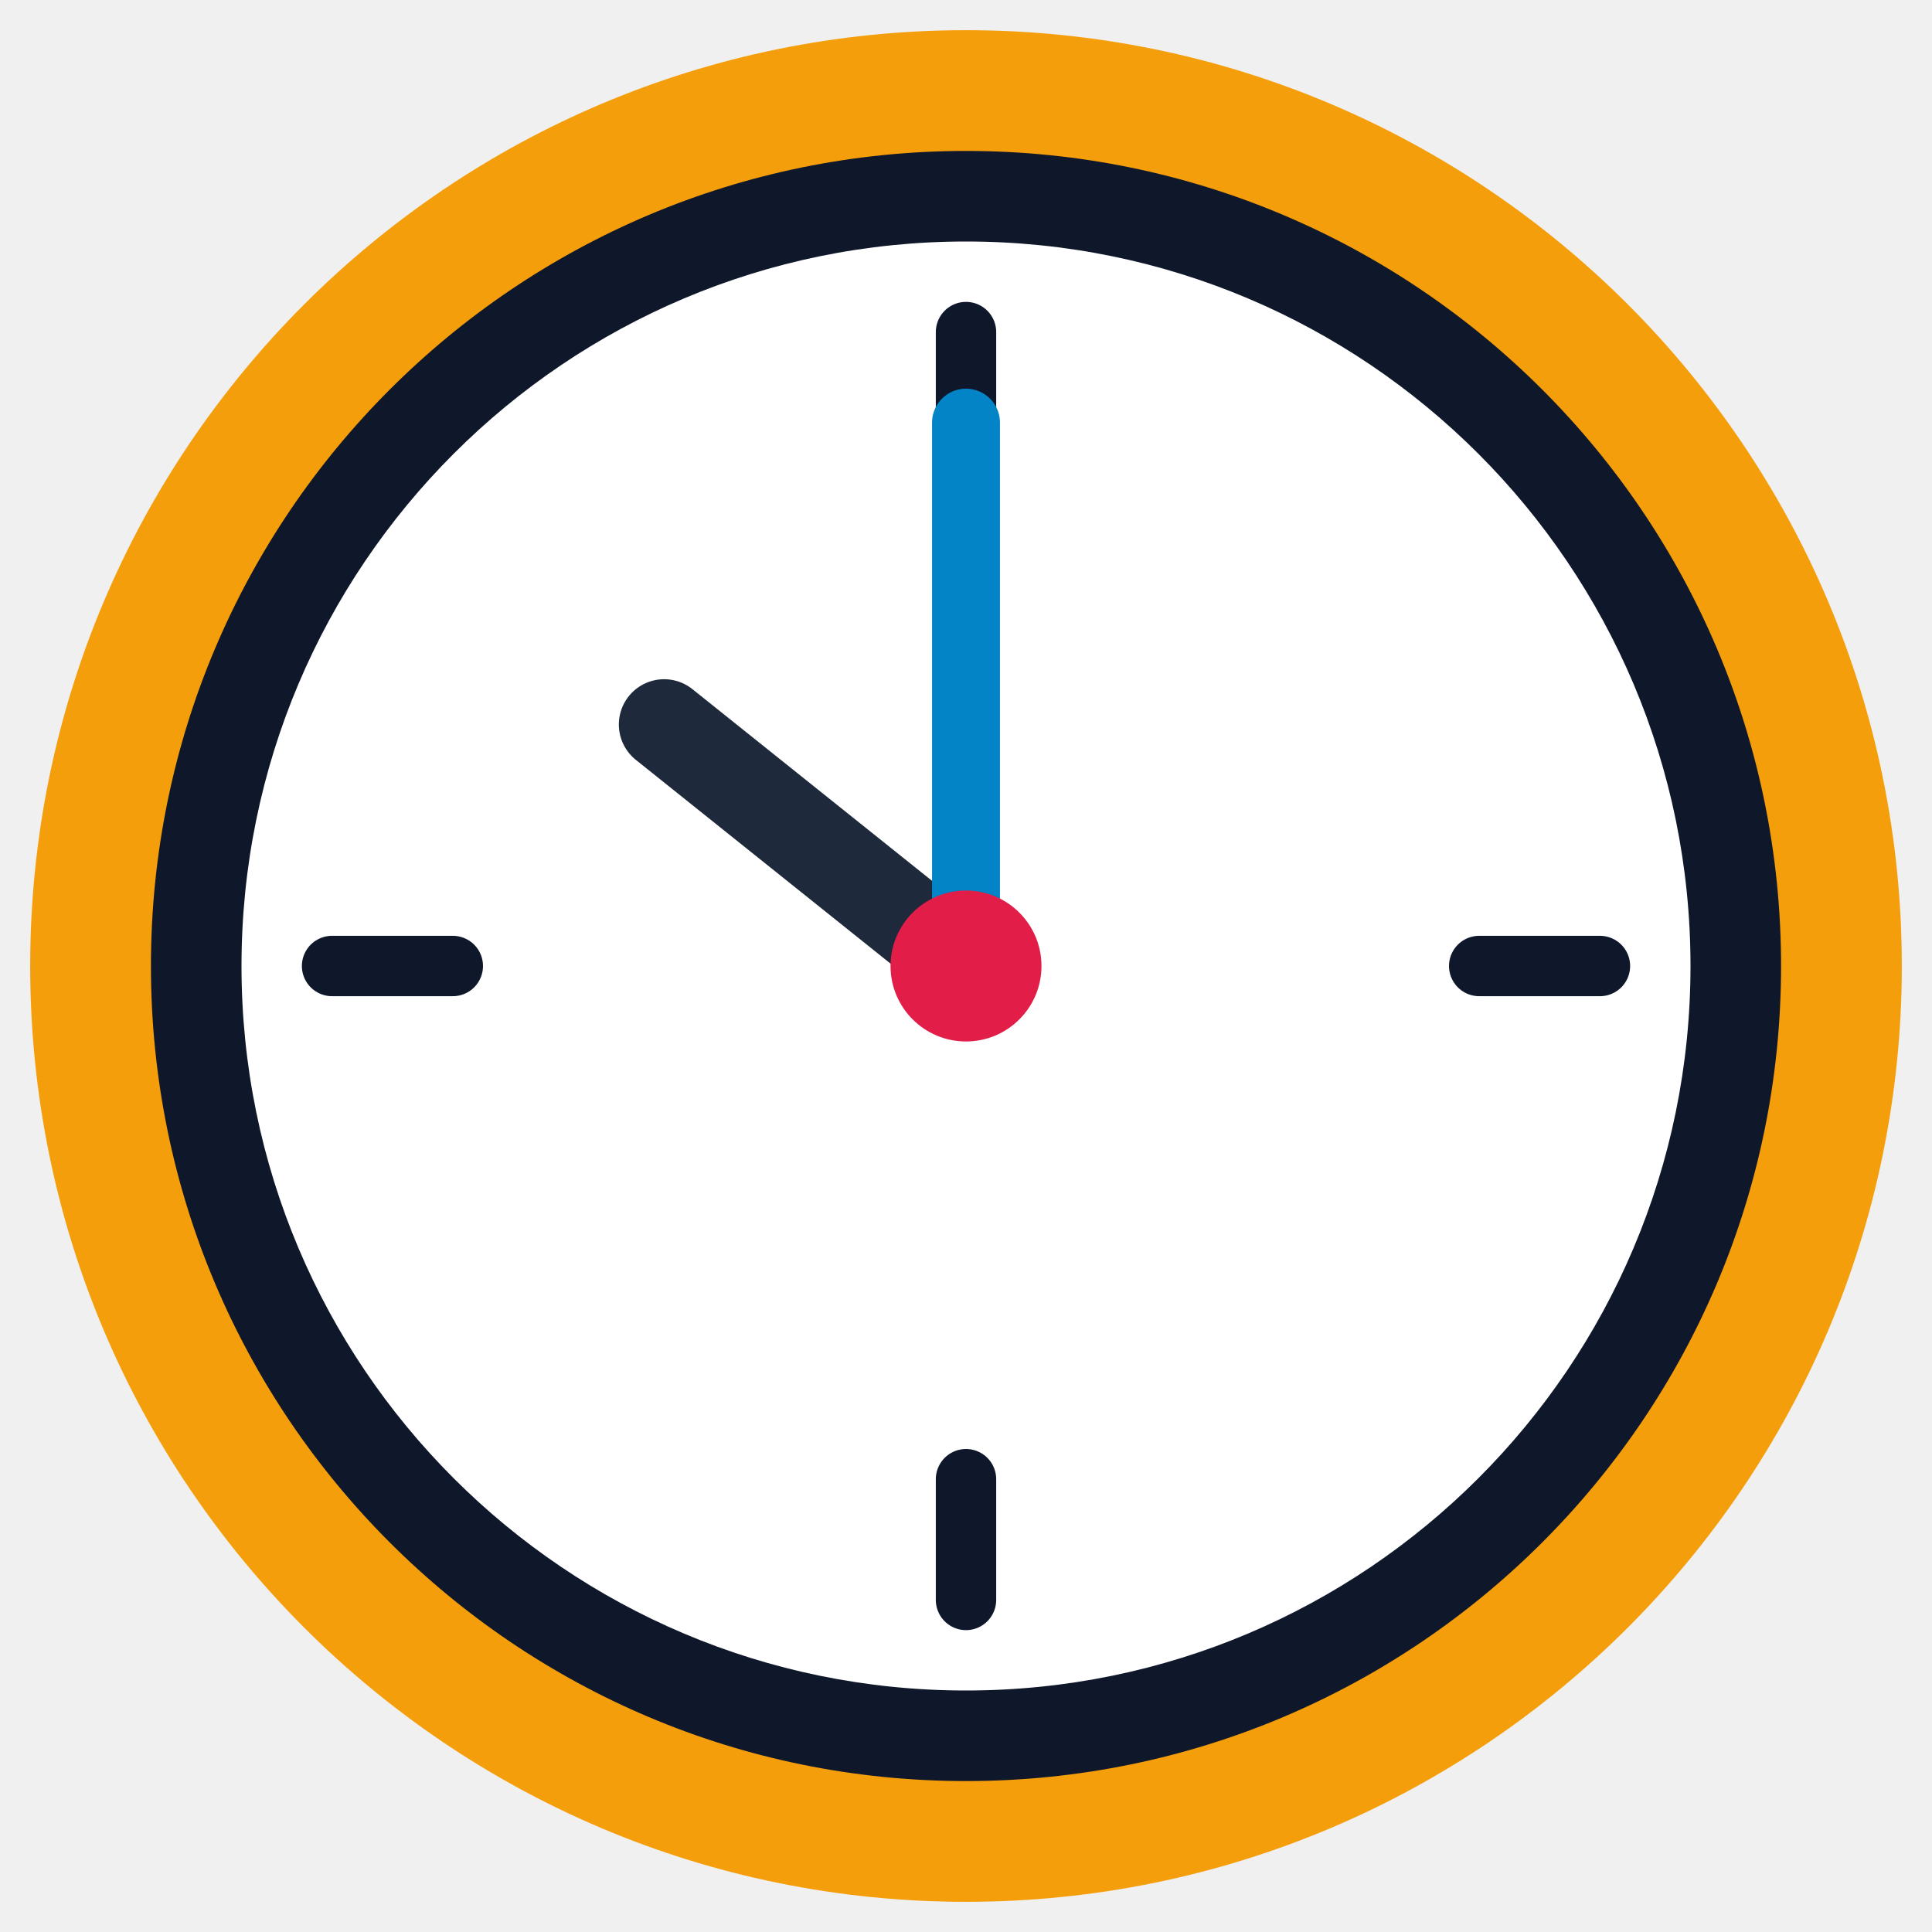
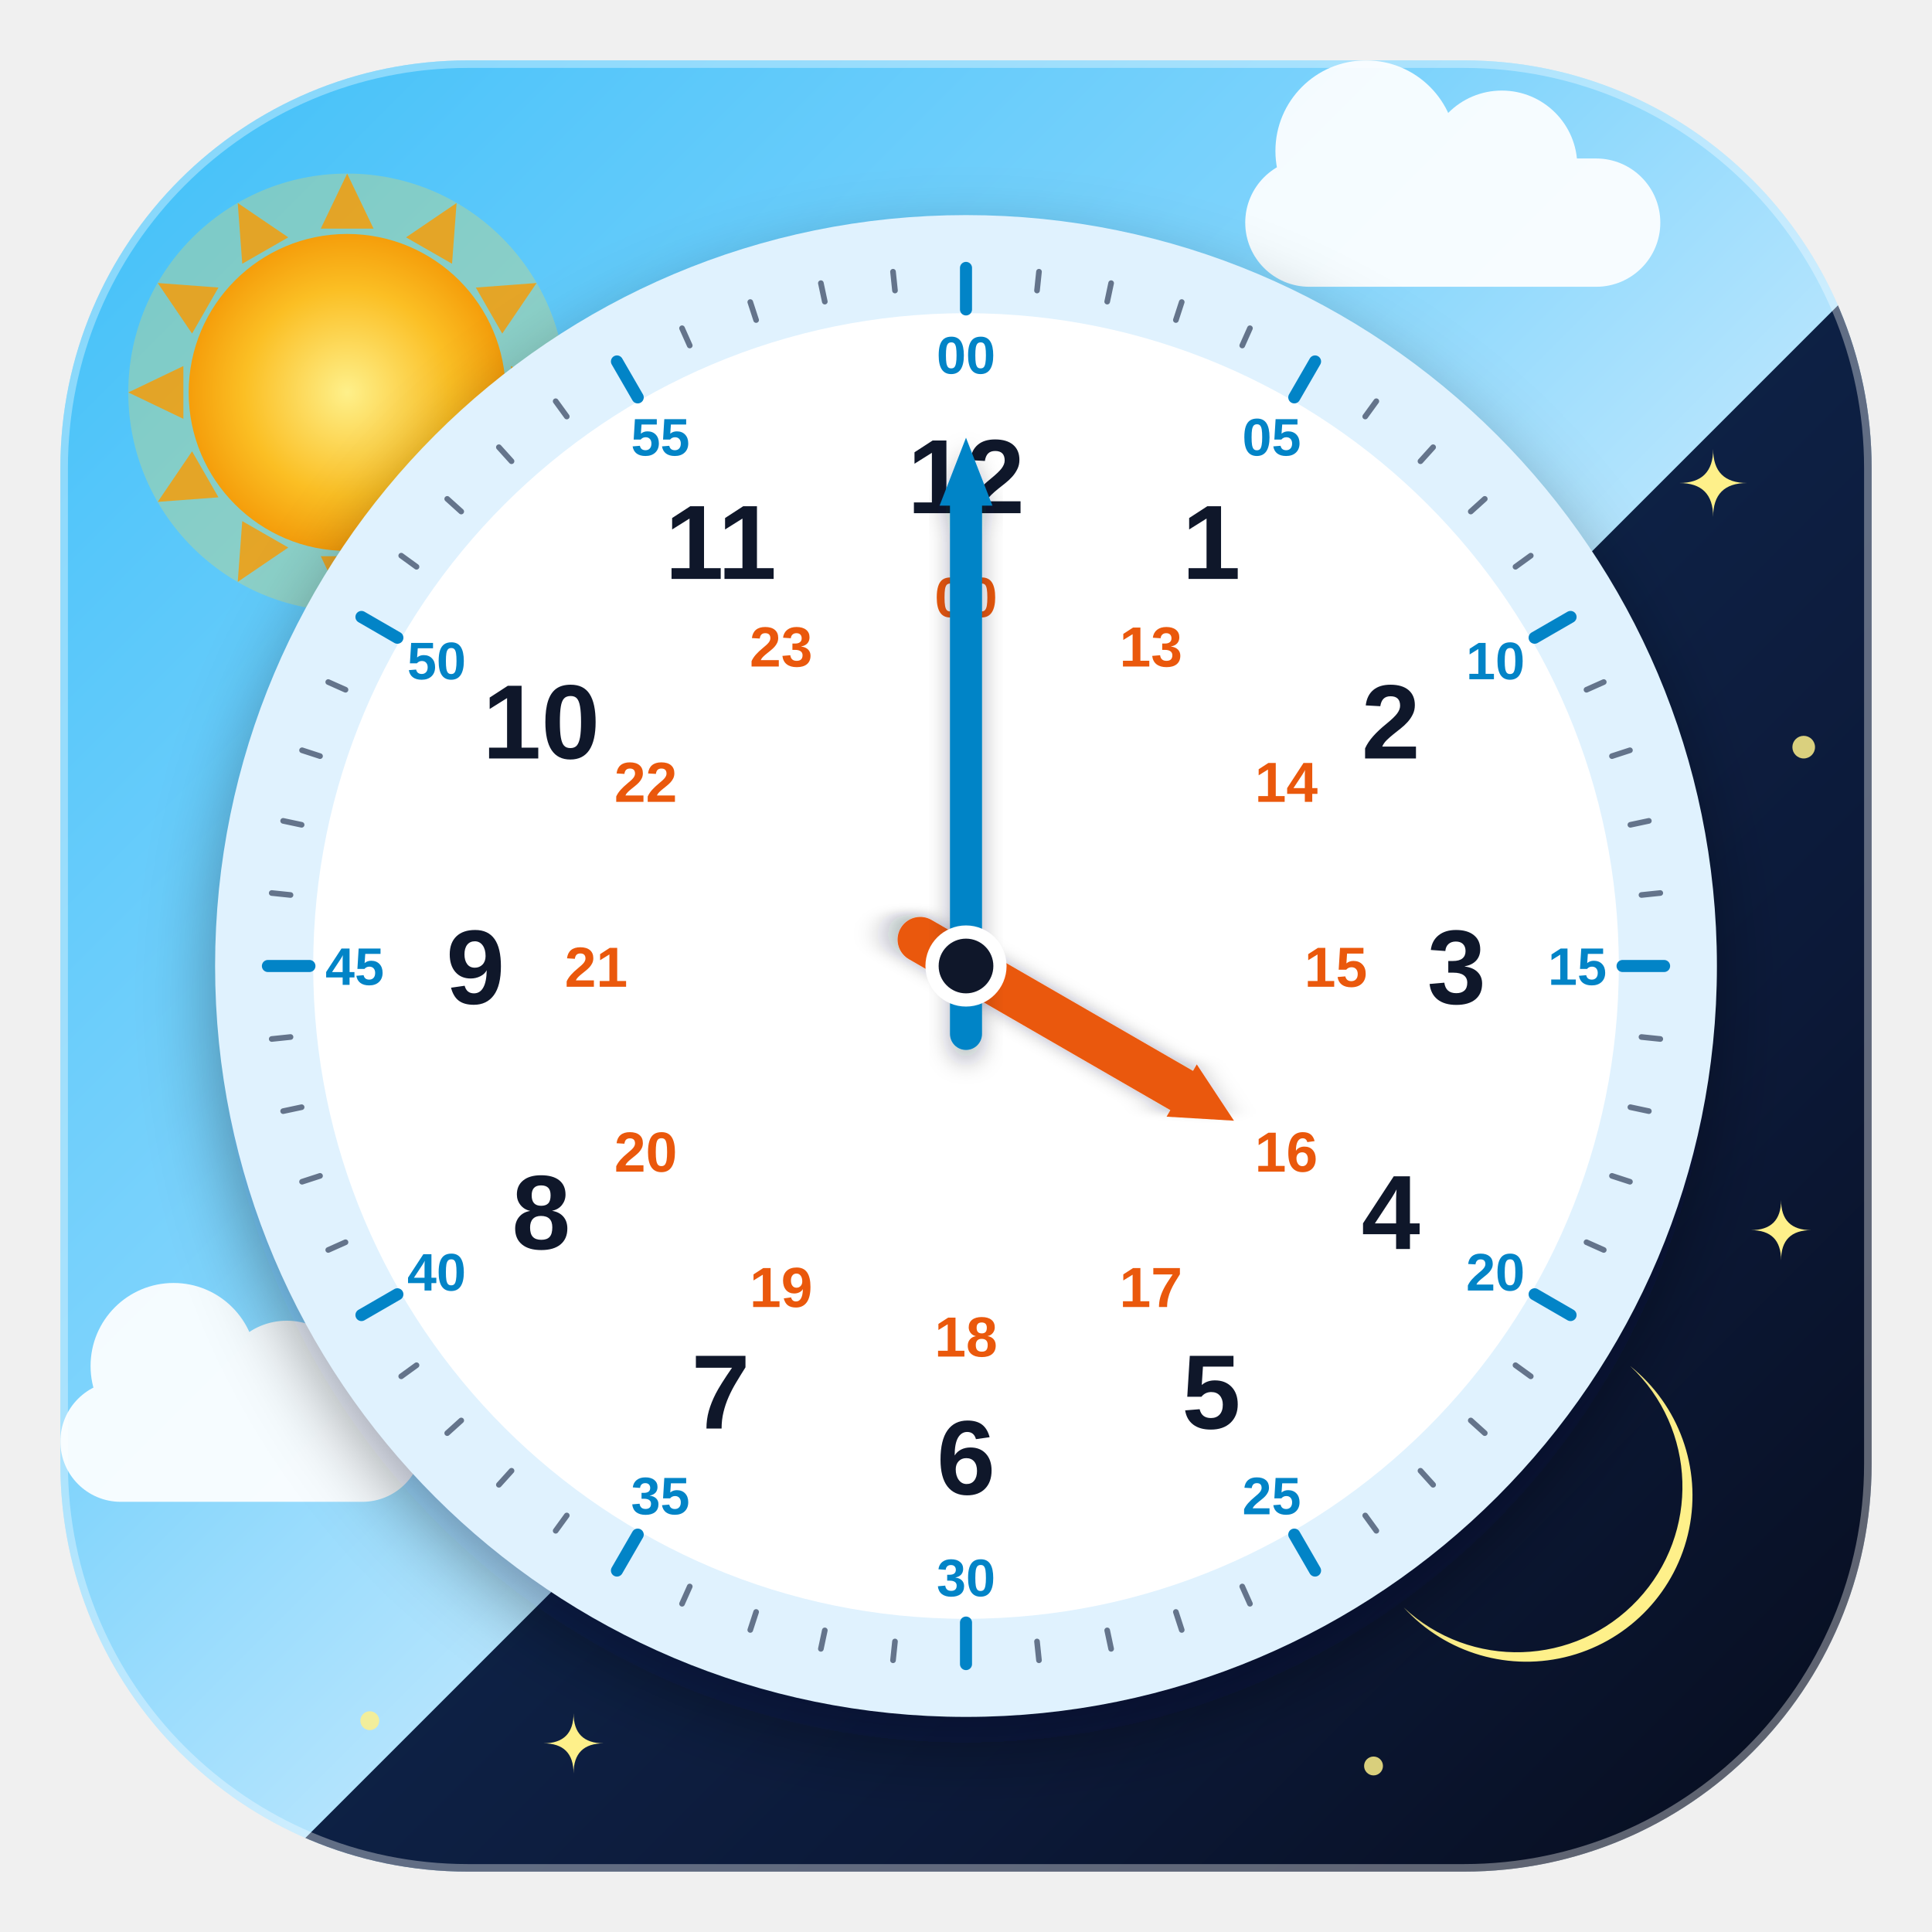
- <svg xmlns="http://www.w3.org/2000/svg" viewBox="0 0 128 128">
-   <circle cx="64" cy="64" r="58" fill="#0f172a" stroke="#f59e0b" stroke-width="8" />
-   <circle cx="64" cy="64" r="48" fill="#ffffff" />
-   <line x1="64" y1="22" x2="64" y2="30" stroke="#0f172a" stroke-width="4" stroke-linecap="round" />
-   <line x1="106" y1="64" x2="98" y2="64" stroke="#0f172a" stroke-width="4" stroke-linecap="round" />
-   <line x1="64" y1="106" x2="64" y2="98" stroke="#0f172a" stroke-width="4" stroke-linecap="round" />
-   <line x1="22" y1="64" x2="30" y2="64" stroke="#0f172a" stroke-width="4" stroke-linecap="round" />
-   <line x1="64" y1="64" x2="44" y2="48" stroke="#1e293b" stroke-width="6" stroke-linecap="round" />
-   <line x1="64" y1="64" x2="64" y2="28" stroke="#0284c7" stroke-width="4.5" stroke-linecap="round" />
-   <circle cx="64" cy="64" r="5" fill="#e11d48" />
+ <svg xmlns="http://www.w3.org/2000/svg" viewBox="0 0 512 512" width="512" height="512">
+   <defs>
+     <clipPath id="squircle">
+       <rect x="16" y="16" width="480" height="480" rx="108" ry="108" />
+     </clipPath>
+     <linearGradient id="daySky" x1="0%" y1="0%" x2="70%" y2="70%">
+       <stop offset="0%" stop-color="#38bdf8" />
+       <stop offset="55%" stop-color="#7dd3fc" />
+       <stop offset="100%" stop-color="#e0f2fe" />
+     </linearGradient>
+     <linearGradient id="nightSky" x1="30%" y1="30%" x2="100%" y2="100%">
+       <stop offset="0%" stop-color="#0f2952" />
+       <stop offset="55%" stop-color="#0c1938" />
+       <stop offset="100%" stop-color="#060b19" />
+     </linearGradient>
+     <radialGradient id="sunGrad" cx="50%" cy="50%" r="50%">
+       <stop offset="0%" stop-color="#fef08a" />
+       <stop offset="65%" stop-color="#fbbf24" />
+       <stop offset="100%" stop-color="#f59e0b" />
+     </radialGradient>
+     <linearGradient id="bezelGrad" x1="0%" y1="0%" x2="100%" y2="100%">
+       <stop offset="0%" stop-color="#0284c7" />
+       <stop offset="100%" stop-color="#0369a1" />
+     </linearGradient>
+     <filter id="dropShadow" x="-15%" y="-15%" width="130%" height="130%">
+       <feDropShadow dx="0" dy="8" stdDeviation="10" flood-color="#020617" flood-opacity="0.38" />
+     </filter>
+     <filter id="handShadow" x="-20%" y="-20%" width="140%" height="140%">
+       <feDropShadow dx="0" dy="3" stdDeviation="3" flood-color="#0f172a" flood-opacity="0.32" />
+     </filter>
+   </defs>
+   <g clip-path="url(#squircle)">
+     <rect x="0" y="0" width="512" height="512" fill="url(#daySky)" />
+     <polygon points="512,56 512,512 56,512" fill="url(#nightSky)" />
+     <circle cx="92" cy="104" r="58" fill="#fde047" opacity="0.28" />
+     <polygon points="135.4,97.0 150.0,104.0 135.4,111.0" fill="#f59e0b" opacity="0.85" />
+     <polygon points="133.1,119.6 142.2,133.0 126.1,131.8" fill="#f59e0b" opacity="0.85" />
+     <polygon points="119.8,138.1 121.0,154.2 107.6,145.1" fill="#f59e0b" opacity="0.85" />
+     <polygon points="99.0,147.4 92.0,162.0 85.0,147.4" fill="#f59e0b" opacity="0.85" />
+     <polygon points="76.4,145.1 63.0,154.2 64.2,138.1" fill="#f59e0b" opacity="0.85" />
+     <polygon points="57.9,131.8 41.8,133.0 50.9,119.6" fill="#f59e0b" opacity="0.85" />
+     <polygon points="48.6,111.0 34.0,104.0 48.6,97.0" fill="#f59e0b" opacity="0.85" />
+     <polygon points="50.9,88.4 41.8,75.0 57.9,76.2" fill="#f59e0b" opacity="0.85" />
+     <polygon points="64.2,69.9 63.0,53.8 76.4,62.9" fill="#f59e0b" opacity="0.85" />
+     <polygon points="85.0,60.6 92.0,46.0 99.0,60.6" fill="#f59e0b" opacity="0.85" />
+     <polygon points="107.6,62.9 121.0,53.8 119.8,69.9" fill="#f59e0b" opacity="0.85" />
+     <polygon points="126.1,76.2 142.2,75.0 133.1,88.4" fill="#f59e0b" opacity="0.85" />
+     <circle cx="92" cy="104" r="42" fill="url(#sunGrad)" />
+     <g fill="#ffffff" opacity="0.92">
+       <rect x="330" y="42" width="110" height="34" rx="17" />
+       <circle cx="362" cy="40" r="24" />
+       <circle cx="398" cy="44" r="20" />
+       <rect x="16" y="366" width="96" height="32" rx="16" />
+       <circle cx="46" cy="362" r="22" />
+       <circle cx="76" cy="368" r="18" />
+     </g>
+     <path d="M 432 362 A 44 44 0 1 1 372 426 A 35 35 0 1 0 432 362 Z" fill="#fef08a" />
+     <path d="M 454 119 Q 454 128 463 128 Q 454 128 454 137 Q 454 128 445 128 Q 454 128 454 119 Z" fill="#fef08a" />
+     <path d="M 472 318 Q 472 326 480 326 Q 472 326 472 334 Q 472 326 464 326 Q 472 326 472 318 Z" fill="#fef08a" />
+     <path d="M 152 454 Q 152 462 160 462 Q 152 462 152 470 Q 152 462 144 462 Q 152 462 152 454 Z" fill="#fef08a" />
+     <circle cx="478" cy="198" r="3" fill="#fef08a" opacity="0.85" />
+     <circle cx="364" cy="468" r="2.5" fill="#fef08a" opacity="0.85" />
+     <circle cx="98" cy="456" r="2.5" fill="#fef08a" opacity="0.85" />
+     <circle cx="256" cy="256" r="192" fill="#ffffff" stroke="url(#bezelGrad)" stroke-width="12.0" filter="url(#dropShadow)" />
+     <circle cx="256" cy="256" r="186.0" fill="none" stroke="#e0f2fe" stroke-width="26.0" />
+     <line x1="256.00" y1="82.00" x2="256.00" y2="71.00" stroke="#0284c7" stroke-width="3.20" stroke-linecap="round" />
+     <line x1="274.82" y1="76.99" x2="275.34" y2="72.01" stroke="#64748b" stroke-width="1.50" stroke-linecap="round" />
+     <line x1="293.42" y1="79.93" x2="294.46" y2="75.04" stroke="#64748b" stroke-width="1.50" stroke-linecap="round" />
+     <line x1="311.62" y1="84.81" x2="313.17" y2="80.05" stroke="#64748b" stroke-width="1.50" stroke-linecap="round" />
+     <line x1="329.21" y1="91.56" x2="331.25" y2="86.99" stroke="#64748b" stroke-width="1.50" stroke-linecap="round" />
+     <line x1="343.00" y1="105.31" x2="348.50" y2="95.79" stroke="#0284c7" stroke-width="3.20" stroke-linecap="round" />
+     <line x1="361.80" y1="110.38" x2="364.74" y2="106.33" stroke="#64748b" stroke-width="1.50" stroke-linecap="round" />
+     <line x1="376.44" y1="122.23" x2="379.79" y2="118.52" stroke="#64748b" stroke-width="1.50" stroke-linecap="round" />
+     <line x1="389.77" y1="135.56" x2="393.48" y2="132.21" stroke="#64748b" stroke-width="1.50" stroke-linecap="round" />
+     <line x1="401.62" y1="150.20" x2="405.67" y2="147.26" stroke="#64748b" stroke-width="1.50" stroke-linecap="round" />
+     <line x1="406.69" y1="169.00" x2="416.21" y2="163.50" stroke="#0284c7" stroke-width="3.20" stroke-linecap="round" />
+     <line x1="420.44" y1="182.79" x2="425.01" y2="180.75" stroke="#64748b" stroke-width="1.50" stroke-linecap="round" />
+     <line x1="427.19" y1="200.38" x2="431.95" y2="198.83" stroke="#64748b" stroke-width="1.50" stroke-linecap="round" />
+     <line x1="432.07" y1="218.58" x2="436.96" y2="217.54" stroke="#64748b" stroke-width="1.50" stroke-linecap="round" />
+     <line x1="435.01" y1="237.18" x2="439.99" y2="236.66" stroke="#64748b" stroke-width="1.50" stroke-linecap="round" />
+     <line x1="430.00" y1="256.00" x2="441.00" y2="256.00" stroke="#0284c7" stroke-width="3.20" stroke-linecap="round" />
+     <line x1="435.01" y1="274.82" x2="439.99" y2="275.34" stroke="#64748b" stroke-width="1.50" stroke-linecap="round" />
+     <line x1="432.07" y1="293.42" x2="436.96" y2="294.46" stroke="#64748b" stroke-width="1.50" stroke-linecap="round" />
+     <line x1="427.19" y1="311.62" x2="431.95" y2="313.17" stroke="#64748b" stroke-width="1.50" stroke-linecap="round" />
+     <line x1="420.44" y1="329.21" x2="425.01" y2="331.25" stroke="#64748b" stroke-width="1.50" stroke-linecap="round" />
+     <line x1="406.69" y1="343.00" x2="416.21" y2="348.50" stroke="#0284c7" stroke-width="3.20" stroke-linecap="round" />
+     <line x1="401.62" y1="361.80" x2="405.67" y2="364.74" stroke="#64748b" stroke-width="1.50" stroke-linecap="round" />
+     <line x1="389.77" y1="376.44" x2="393.48" y2="379.79" stroke="#64748b" stroke-width="1.50" stroke-linecap="round" />
+     <line x1="376.44" y1="389.77" x2="379.79" y2="393.48" stroke="#64748b" stroke-width="1.50" stroke-linecap="round" />
+     <line x1="361.80" y1="401.62" x2="364.74" y2="405.67" stroke="#64748b" stroke-width="1.50" stroke-linecap="round" />
+     <line x1="343.00" y1="406.69" x2="348.50" y2="416.21" stroke="#0284c7" stroke-width="3.20" stroke-linecap="round" />
+     <line x1="329.21" y1="420.44" x2="331.25" y2="425.01" stroke="#64748b" stroke-width="1.50" stroke-linecap="round" />
+     <line x1="311.62" y1="427.19" x2="313.17" y2="431.95" stroke="#64748b" stroke-width="1.50" stroke-linecap="round" />
+     <line x1="293.42" y1="432.07" x2="294.46" y2="436.96" stroke="#64748b" stroke-width="1.50" stroke-linecap="round" />
+     <line x1="274.82" y1="435.01" x2="275.34" y2="439.99" stroke="#64748b" stroke-width="1.50" stroke-linecap="round" />
+     <line x1="256.00" y1="430.00" x2="256.00" y2="441.00" stroke="#0284c7" stroke-width="3.20" stroke-linecap="round" />
+     <line x1="237.18" y1="435.01" x2="236.66" y2="439.99" stroke="#64748b" stroke-width="1.50" stroke-linecap="round" />
+     <line x1="218.58" y1="432.07" x2="217.54" y2="436.96" stroke="#64748b" stroke-width="1.50" stroke-linecap="round" />
+     <line x1="200.38" y1="427.19" x2="198.83" y2="431.95" stroke="#64748b" stroke-width="1.50" stroke-linecap="round" />
+     <line x1="182.79" y1="420.44" x2="180.75" y2="425.01" stroke="#64748b" stroke-width="1.50" stroke-linecap="round" />
+     <line x1="169.00" y1="406.69" x2="163.50" y2="416.21" stroke="#0284c7" stroke-width="3.20" stroke-linecap="round" />
+     <line x1="150.20" y1="401.62" x2="147.26" y2="405.67" stroke="#64748b" stroke-width="1.50" stroke-linecap="round" />
+     <line x1="135.56" y1="389.77" x2="132.21" y2="393.48" stroke="#64748b" stroke-width="1.50" stroke-linecap="round" />
+     <line x1="122.23" y1="376.44" x2="118.52" y2="379.79" stroke="#64748b" stroke-width="1.50" stroke-linecap="round" />
+     <line x1="110.38" y1="361.80" x2="106.33" y2="364.74" stroke="#64748b" stroke-width="1.50" stroke-linecap="round" />
+     <line x1="105.31" y1="343.00" x2="95.79" y2="348.50" stroke="#0284c7" stroke-width="3.20" stroke-linecap="round" />
+     <line x1="91.56" y1="329.21" x2="86.99" y2="331.25" stroke="#64748b" stroke-width="1.50" stroke-linecap="round" />
+     <line x1="84.81" y1="311.62" x2="80.05" y2="313.17" stroke="#64748b" stroke-width="1.50" stroke-linecap="round" />
+     <line x1="79.93" y1="293.42" x2="75.04" y2="294.46" stroke="#64748b" stroke-width="1.50" stroke-linecap="round" />
+     <line x1="76.99" y1="274.82" x2="72.01" y2="275.34" stroke="#64748b" stroke-width="1.50" stroke-linecap="round" />
+     <line x1="82.00" y1="256.00" x2="71.00" y2="256.00" stroke="#0284c7" stroke-width="3.20" stroke-linecap="round" />
+     <line x1="76.99" y1="237.18" x2="72.01" y2="236.66" stroke="#64748b" stroke-width="1.50" stroke-linecap="round" />
+     <line x1="79.93" y1="218.58" x2="75.04" y2="217.54" stroke="#64748b" stroke-width="1.50" stroke-linecap="round" />
+     <line x1="84.81" y1="200.38" x2="80.05" y2="198.83" stroke="#64748b" stroke-width="1.50" stroke-linecap="round" />
+     <line x1="91.56" y1="182.79" x2="86.99" y2="180.75" stroke="#64748b" stroke-width="1.50" stroke-linecap="round" />
+     <line x1="105.31" y1="169.00" x2="95.79" y2="163.50" stroke="#0284c7" stroke-width="3.20" stroke-linecap="round" />
+     <line x1="110.38" y1="150.20" x2="106.33" y2="147.26" stroke="#64748b" stroke-width="1.50" stroke-linecap="round" />
+     <line x1="122.23" y1="135.56" x2="118.52" y2="132.21" stroke="#64748b" stroke-width="1.50" stroke-linecap="round" />
+     <line x1="135.56" y1="122.23" x2="132.21" y2="118.52" stroke="#64748b" stroke-width="1.50" stroke-linecap="round" />
+     <line x1="150.20" y1="110.38" x2="147.26" y2="106.33" stroke="#64748b" stroke-width="1.50" stroke-linecap="round" />
+     <line x1="169.00" y1="105.31" x2="163.50" y2="95.79" stroke="#0284c7" stroke-width="3.20" stroke-linecap="round" />
+     <line x1="182.79" y1="91.56" x2="180.75" y2="86.99" stroke="#64748b" stroke-width="1.50" stroke-linecap="round" />
+     <line x1="200.38" y1="84.81" x2="198.83" y2="80.05" stroke="#64748b" stroke-width="1.50" stroke-linecap="round" />
+     <line x1="218.58" y1="79.93" x2="217.54" y2="75.04" stroke="#64748b" stroke-width="1.50" stroke-linecap="round" />
+     <line x1="237.18" y1="76.99" x2="236.66" y2="72.01" stroke="#64748b" stroke-width="1.50" stroke-linecap="round" />
+     <text x="256.00" y="99.00" font-family="Fredoka, Arial, sans-serif" font-weight="700" font-size="14.0" fill="#0284c7" text-anchor="middle">00</text>
+     <text x="337.00" y="120.70" font-family="Fredoka, Arial, sans-serif" font-weight="700" font-size="14.0" fill="#0284c7" text-anchor="middle">05</text>
+     <text x="396.30" y="180.00" font-family="Fredoka, Arial, sans-serif" font-weight="700" font-size="14.0" fill="#0284c7" text-anchor="middle">10</text>
+     <text x="418.00" y="261.00" font-family="Fredoka, Arial, sans-serif" font-weight="700" font-size="14.0" fill="#0284c7" text-anchor="middle">15</text>
+     <text x="396.30" y="342.00" font-family="Fredoka, Arial, sans-serif" font-weight="700" font-size="14.0" fill="#0284c7" text-anchor="middle">20</text>
+     <text x="337.00" y="401.30" font-family="Fredoka, Arial, sans-serif" font-weight="700" font-size="14.0" fill="#0284c7" text-anchor="middle">25</text>
+     <text x="256.00" y="423.00" font-family="Fredoka, Arial, sans-serif" font-weight="700" font-size="14.0" fill="#0284c7" text-anchor="middle">30</text>
+     <text x="175.00" y="401.30" font-family="Fredoka, Arial, sans-serif" font-weight="700" font-size="14.0" fill="#0284c7" text-anchor="middle">35</text>
+     <text x="115.70" y="342.00" font-family="Fredoka, Arial, sans-serif" font-weight="700" font-size="14.0" fill="#0284c7" text-anchor="middle">40</text>
+     <text x="94.00" y="261.00" font-family="Fredoka, Arial, sans-serif" font-weight="700" font-size="14.0" fill="#0284c7" text-anchor="middle">45</text>
+     <text x="115.70" y="180.00" font-family="Fredoka, Arial, sans-serif" font-weight="700" font-size="14.0" fill="#0284c7" text-anchor="middle">50</text>
+     <text x="175.00" y="120.70" font-family="Fredoka, Arial, sans-serif" font-weight="700" font-size="14.0" fill="#0284c7" text-anchor="middle">55</text>
+     <text x="321.00" y="153.42" font-family="Fredoka, Arial, sans-serif" font-weight="700" font-size="28.0" fill="#0f172a" text-anchor="middle">1</text>
+     <text x="305.00" y="176.63" font-family="Fredoka, Arial, sans-serif" font-weight="700" font-size="15.0" fill="#ea580c" text-anchor="middle">13</text>
+     <text x="368.58" y="201.00" font-family="Fredoka, Arial, sans-serif" font-weight="700" font-size="28.0" fill="#0f172a" text-anchor="middle">2</text>
+     <text x="340.87" y="212.50" font-family="Fredoka, Arial, sans-serif" font-weight="700" font-size="15.0" fill="#ea580c" text-anchor="middle">14</text>
+     <text x="386.00" y="266.00" font-family="Fredoka, Arial, sans-serif" font-weight="700" font-size="28.0" fill="#0f172a" text-anchor="middle">3</text>
+     <text x="354.00" y="261.50" font-family="Fredoka, Arial, sans-serif" font-weight="700" font-size="15.0" fill="#ea580c" text-anchor="middle">15</text>
+     <text x="368.58" y="331.00" font-family="Fredoka, Arial, sans-serif" font-weight="700" font-size="28.0" fill="#0f172a" text-anchor="middle">4</text>
+     <text x="340.87" y="310.50" font-family="Fredoka, Arial, sans-serif" font-weight="700" font-size="15.0" fill="#ea580c" text-anchor="middle">16</text>
+     <text x="321.00" y="378.58" font-family="Fredoka, Arial, sans-serif" font-weight="700" font-size="28.0" fill="#0f172a" text-anchor="middle">5</text>
+     <text x="305.00" y="346.37" font-family="Fredoka, Arial, sans-serif" font-weight="700" font-size="15.0" fill="#ea580c" text-anchor="middle">17</text>
+     <text x="256.00" y="396.00" font-family="Fredoka, Arial, sans-serif" font-weight="700" font-size="28.0" fill="#0f172a" text-anchor="middle">6</text>
+     <text x="256.00" y="359.50" font-family="Fredoka, Arial, sans-serif" font-weight="700" font-size="15.0" fill="#ea580c" text-anchor="middle">18</text>
+     <text x="191.00" y="378.58" font-family="Fredoka, Arial, sans-serif" font-weight="700" font-size="28.0" fill="#0f172a" text-anchor="middle">7</text>
+     <text x="207.00" y="346.37" font-family="Fredoka, Arial, sans-serif" font-weight="700" font-size="15.0" fill="#ea580c" text-anchor="middle">19</text>
+     <text x="143.42" y="331.00" font-family="Fredoka, Arial, sans-serif" font-weight="700" font-size="28.0" fill="#0f172a" text-anchor="middle">8</text>
+     <text x="171.13" y="310.50" font-family="Fredoka, Arial, sans-serif" font-weight="700" font-size="15.0" fill="#ea580c" text-anchor="middle">20</text>
+     <text x="126.00" y="266.00" font-family="Fredoka, Arial, sans-serif" font-weight="700" font-size="28.0" fill="#0f172a" text-anchor="middle">9</text>
+     <text x="158.00" y="261.50" font-family="Fredoka, Arial, sans-serif" font-weight="700" font-size="15.0" fill="#ea580c" text-anchor="middle">21</text>
+     <text x="143.42" y="201.00" font-family="Fredoka, Arial, sans-serif" font-weight="700" font-size="28.0" fill="#0f172a" text-anchor="middle">10</text>
+     <text x="171.13" y="212.50" font-family="Fredoka, Arial, sans-serif" font-weight="700" font-size="15.0" fill="#ea580c" text-anchor="middle">22</text>
+     <text x="191.00" y="153.42" font-family="Fredoka, Arial, sans-serif" font-weight="700" font-size="28.0" fill="#0f172a" text-anchor="middle">11</text>
+     <text x="207.00" y="176.63" font-family="Fredoka, Arial, sans-serif" font-weight="700" font-size="15.0" fill="#ea580c" text-anchor="middle">23</text>
+     <text x="256.00" y="136.00" font-family="Fredoka, Arial, sans-serif" font-weight="700" font-size="28.0" fill="#0f172a" text-anchor="middle">12</text>
+     <text x="256.00" y="163.50" font-family="Fredoka, Arial, sans-serif" font-weight="700" font-size="15.0" fill="#ea580c" text-anchor="middle">00</text>
+     <g transform="translate(256, 256) rotate(120)" filter="url(#handShadow)">
+       <line x1="0" y1="14.0" x2="0" y2="-68.0" stroke="#ea580c" stroke-width="12.0" stroke-linecap="round" />
+       <polygon points="-8.0,-66.0 0,-82.0 8.0,-66.0" fill="#ea580c" />
+     </g>
+     <g transform="translate(256, 256) rotate(0)" filter="url(#handShadow)">
+       <line x1="0" y1="18.0" x2="0" y2="-124.0" stroke="#0284c7" stroke-width="8.5" stroke-linecap="round" />
+       <polygon points="-7.0,-122.0 0,-140.0 7.0,-122.0" fill="#0284c7" />
+     </g>
+     <circle cx="256" cy="256" r="9.0" fill="#0f172a" stroke="#ffffff" stroke-width="3.5" />
+     <rect x="16" y="16" width="480" height="480" rx="108" ry="108" fill="none" stroke="#ffffff" stroke-opacity="0.35" stroke-width="4" />
+   </g>
</svg>
